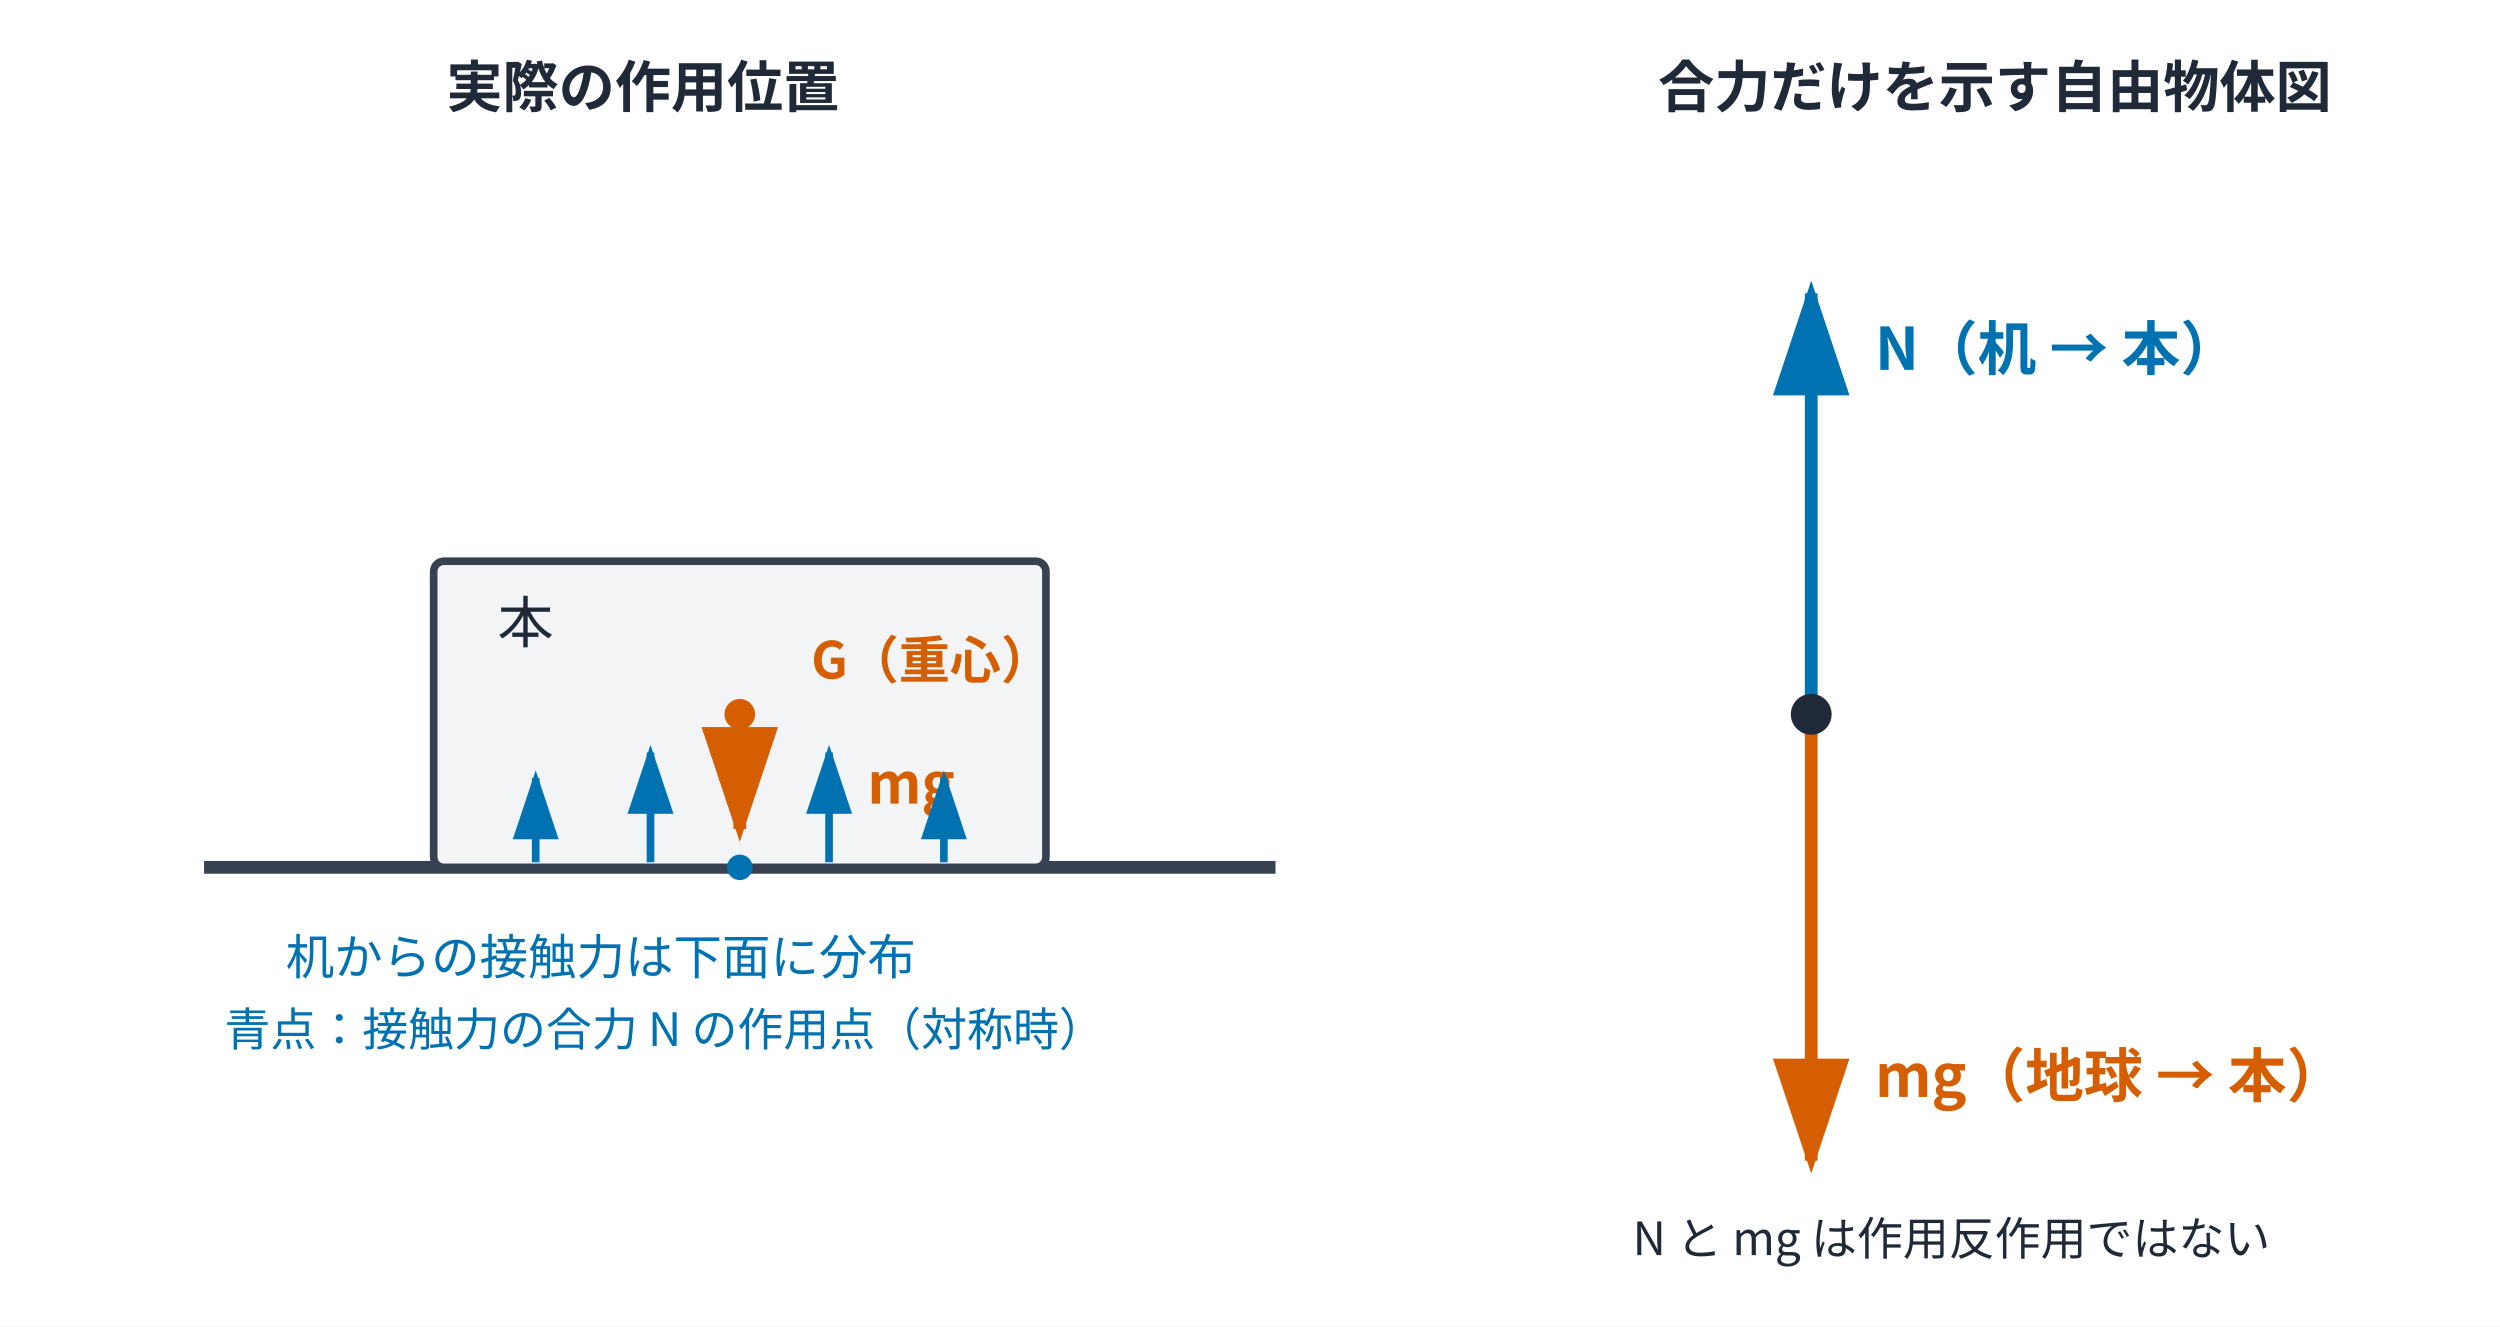
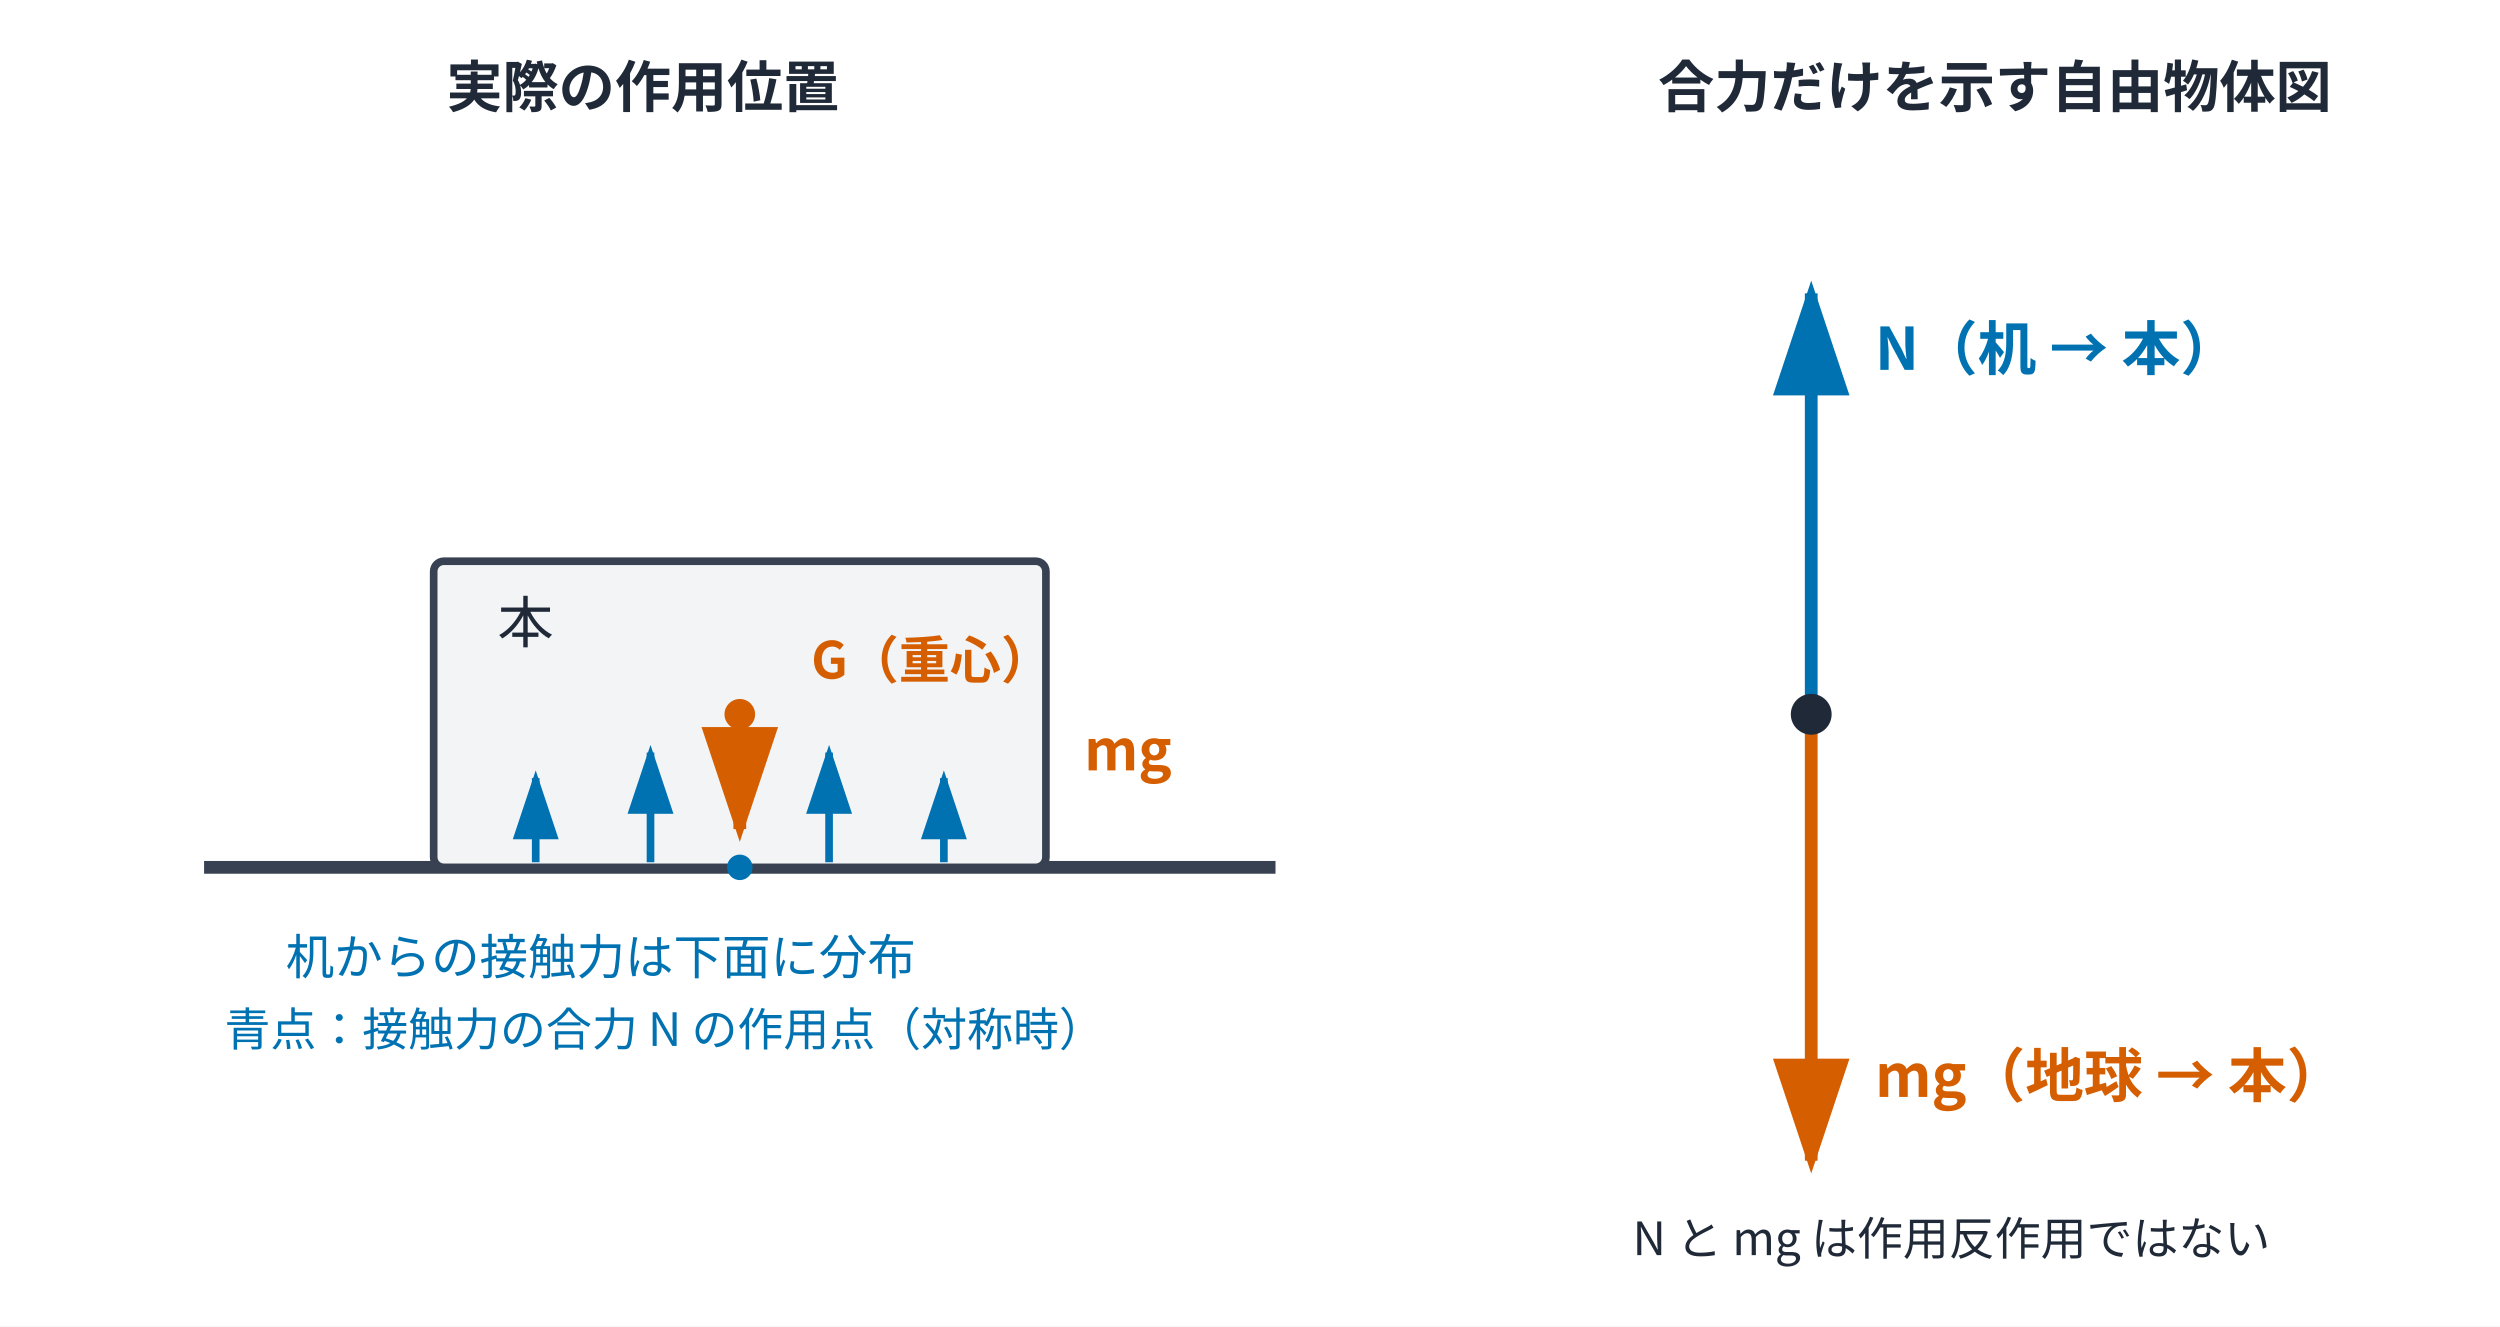
<svg xmlns="http://www.w3.org/2000/svg" viewBox="0 0 980 520" role="img" aria-labelledby="title desc">
  <rect width="980" height="520" fill="white" />
  <defs>
    <marker id="arrow-blue" markerWidth="10" markerHeight="10" refX="8" refY="3" orient="auto">
      <path d="M0,0 L0,6 L9,3 z" fill="#0072B2" />
    </marker>
    <marker id="arrow-orange" markerWidth="10" markerHeight="10" refX="8" refY="3" orient="auto">
      <path d="M0,0 L0,6 L9,3 z" fill="#D55E00" />
    </marker>
  </defs>
  <g font-family="Noto Sans CJK JP, sans-serif" fill="#1F2937">
    <text x="175" y="42" font-size="22" font-weight="700">実際の作用位置</text>
    <text x="650" y="42" font-size="22" font-weight="700">合力だけを示す自由物体図</text>
  </g>
  <line x1="80" y1="340" x2="500" y2="340" stroke="#374151" stroke-width="5" />
  <rect x="170" y="220" width="240" height="120" rx="4" fill="#F3F4F6" stroke="#374151" stroke-width="3" />
  <text x="195" y="252" font-family="Noto Sans CJK JP, sans-serif" font-size="22" fill="#1F2937">本</text>
  <circle cx="290" cy="280" r="6" fill="#D55E00" />
  <text x="318" y="266" font-family="Noto Sans CJK JP, sans-serif" font-size="20" fill="#D55E00" font-weight="700">G（重心）</text>
  <line x1="290" y1="280" x2="290" y2="325" stroke="#D55E00" stroke-width="5" marker-end="url(#arrow-orange)" />
-   <text x="340" y="315" font-family="Noto Sans CJK JP, sans-serif" font-size="22" fill="#D55E00" font-weight="700">mg</text>
+   <text x="425" y="302" font-family="Noto Sans CJK JP, sans-serif" font-size="22" fill="#D55E00" font-weight="700">mg</text>
  <g stroke="#0072B2" stroke-width="3" marker-end="url(#arrow-blue)">
    <line x1="210" y1="338" x2="210" y2="305" />
    <line x1="255" y1="338" x2="255" y2="295" />
    <line x1="325" y1="338" x2="325" y2="295" />
    <line x1="370" y1="338" x2="370" y2="305" />
  </g>
  <text x="112" y="382" font-family="Noto Sans CJK JP, sans-serif" font-size="19" fill="#0072B2">机からの接触力は下面に分布</text>
  <circle cx="290" cy="340" r="5" fill="#0072B2" />
  <text x="88" y="410" font-family="Noto Sans CJK JP, sans-serif" font-size="18" fill="#0072B2">青点：接触力の合力 N の作用点（対称時）</text>
  <line x1="710" y1="280" x2="710" y2="115" stroke="#0072B2" stroke-width="5" marker-end="url(#arrow-blue)" />
  <line x1="710" y1="280" x2="710" y2="455" stroke="#D55E00" stroke-width="5" marker-end="url(#arrow-orange)" />
  <circle cx="710" cy="280" r="8" fill="#1F2937" />
  <text x="735" y="145" font-family="Noto Sans CJK JP, sans-serif" font-size="23" fill="#0072B2" font-weight="700">N（机 → 本）</text>
  <text x="735" y="430" font-family="Noto Sans CJK JP, sans-serif" font-size="23" fill="#D55E00" font-weight="700">mg（地球 → 本）</text>
  <text x="640" y="492" font-family="Noto Sans CJK JP, sans-serif" font-size="18" fill="#1F2937">N と mg は作用反作用ではない</text>
</svg>
